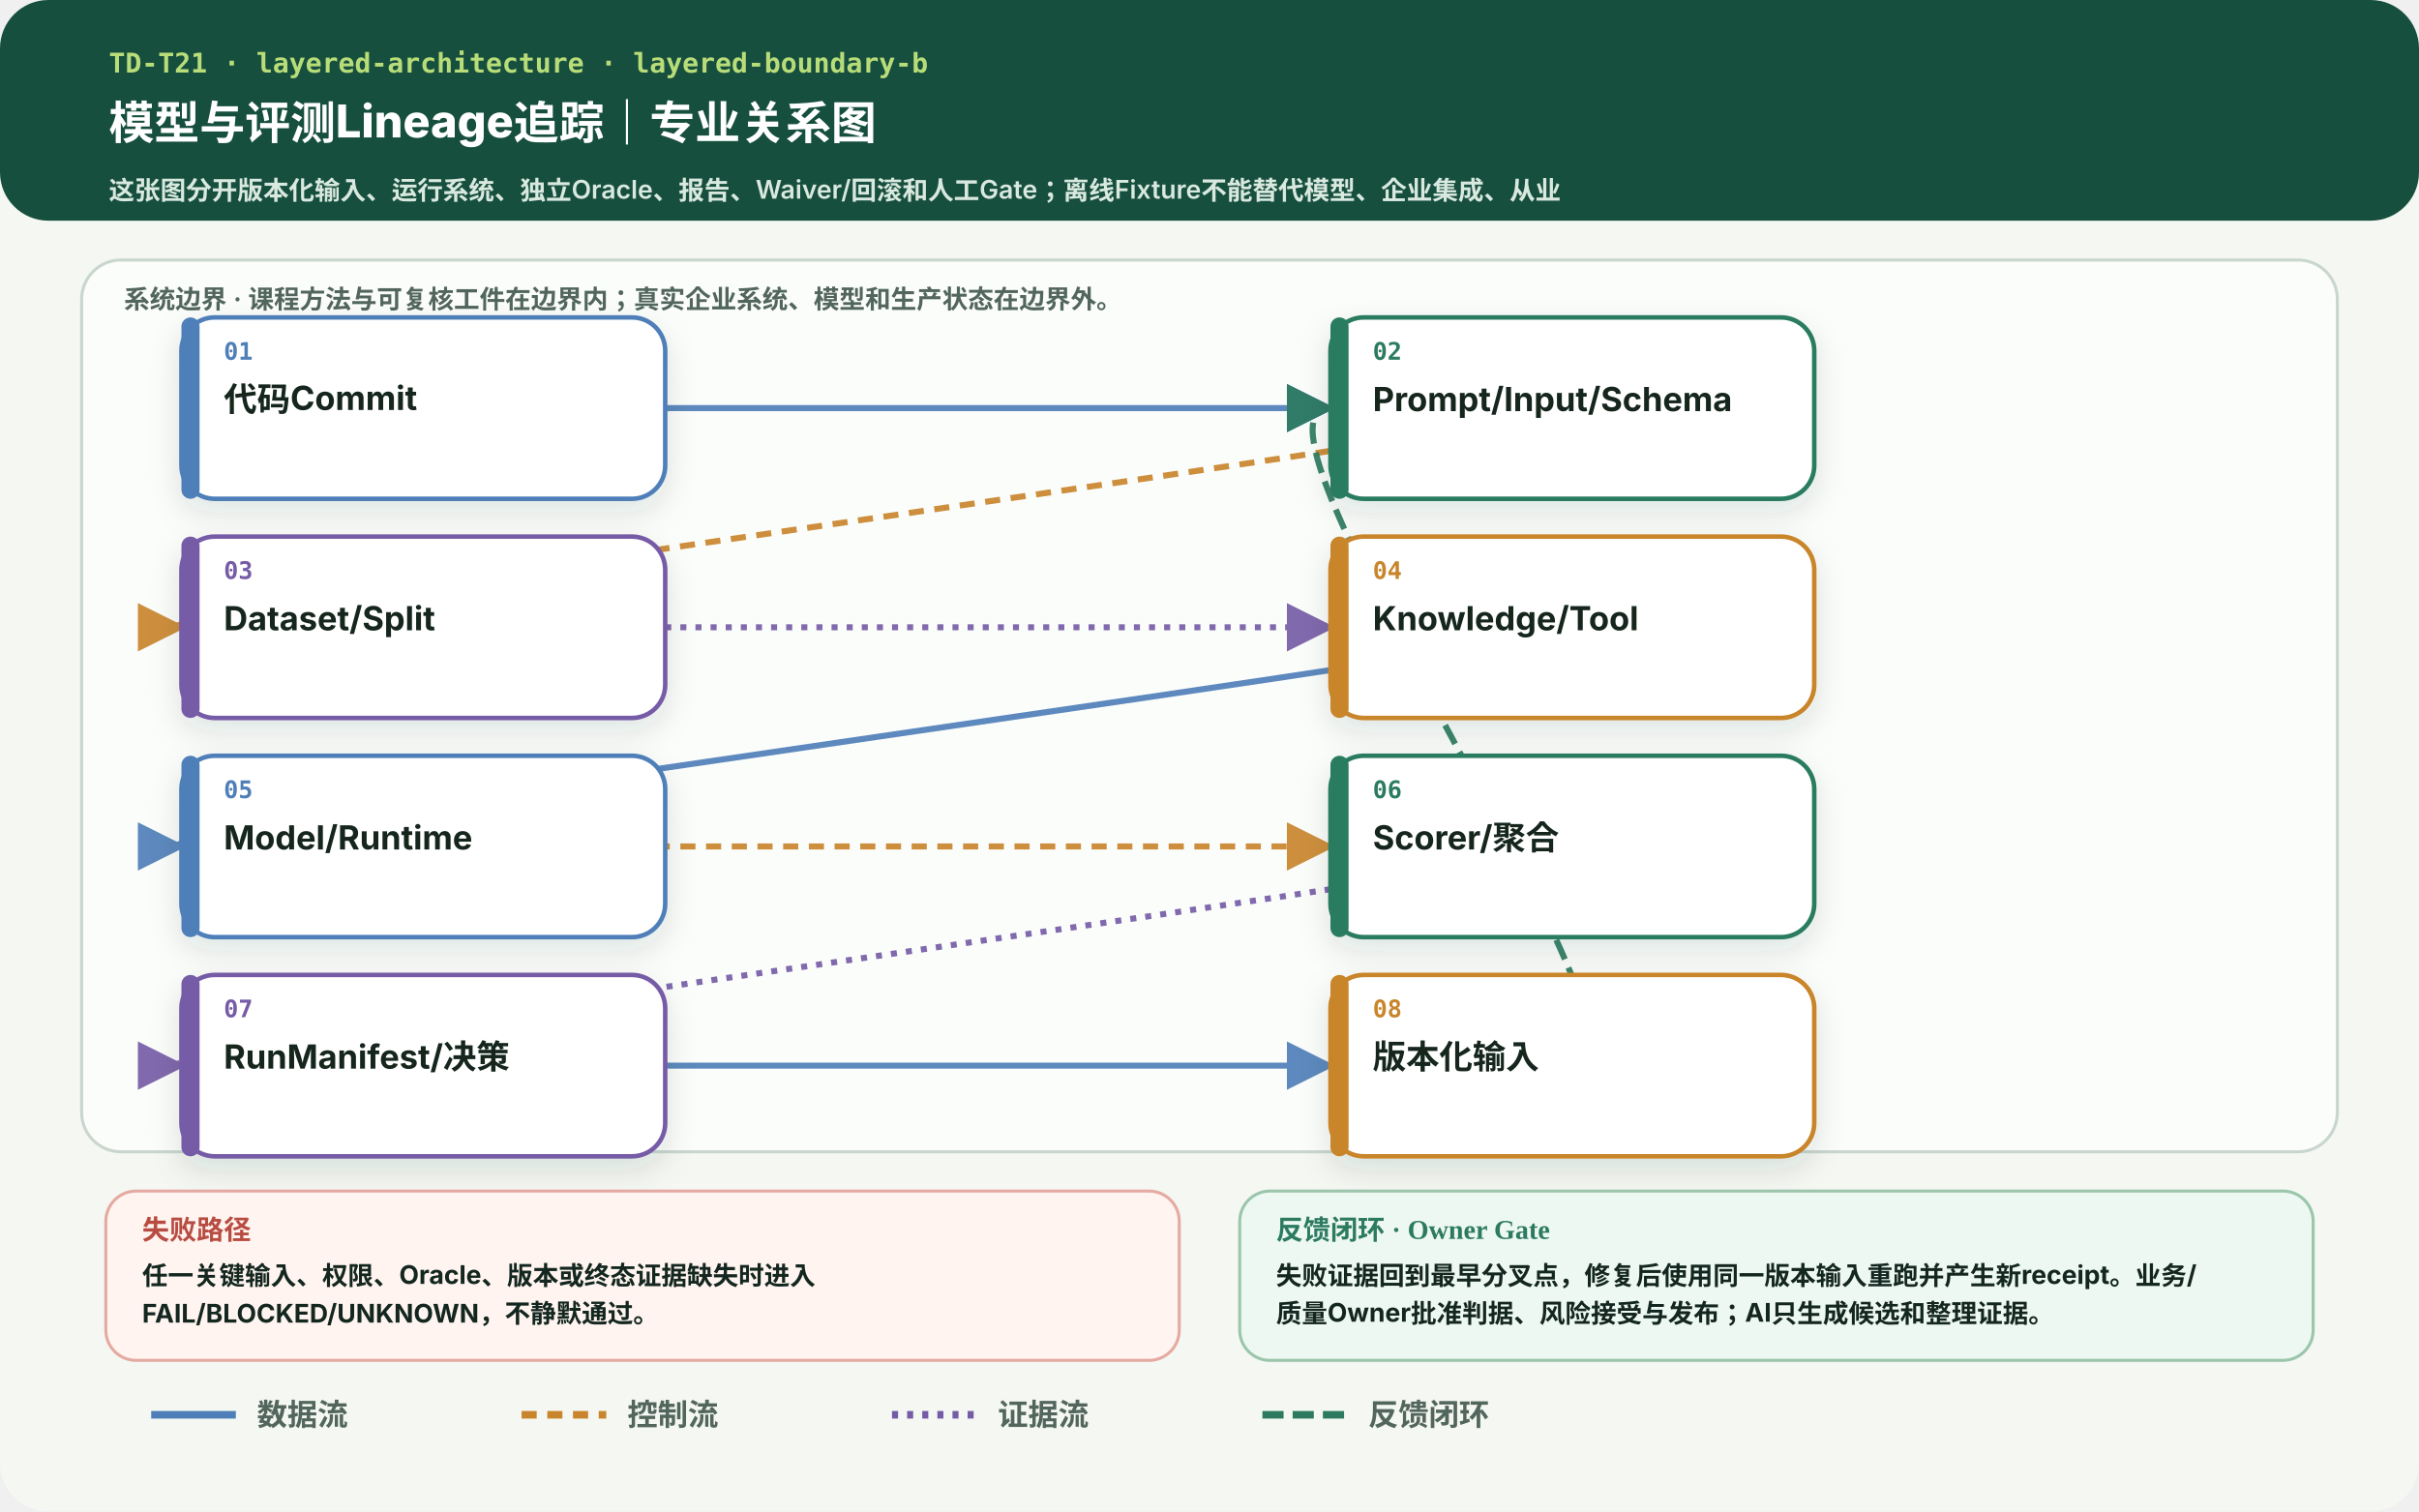
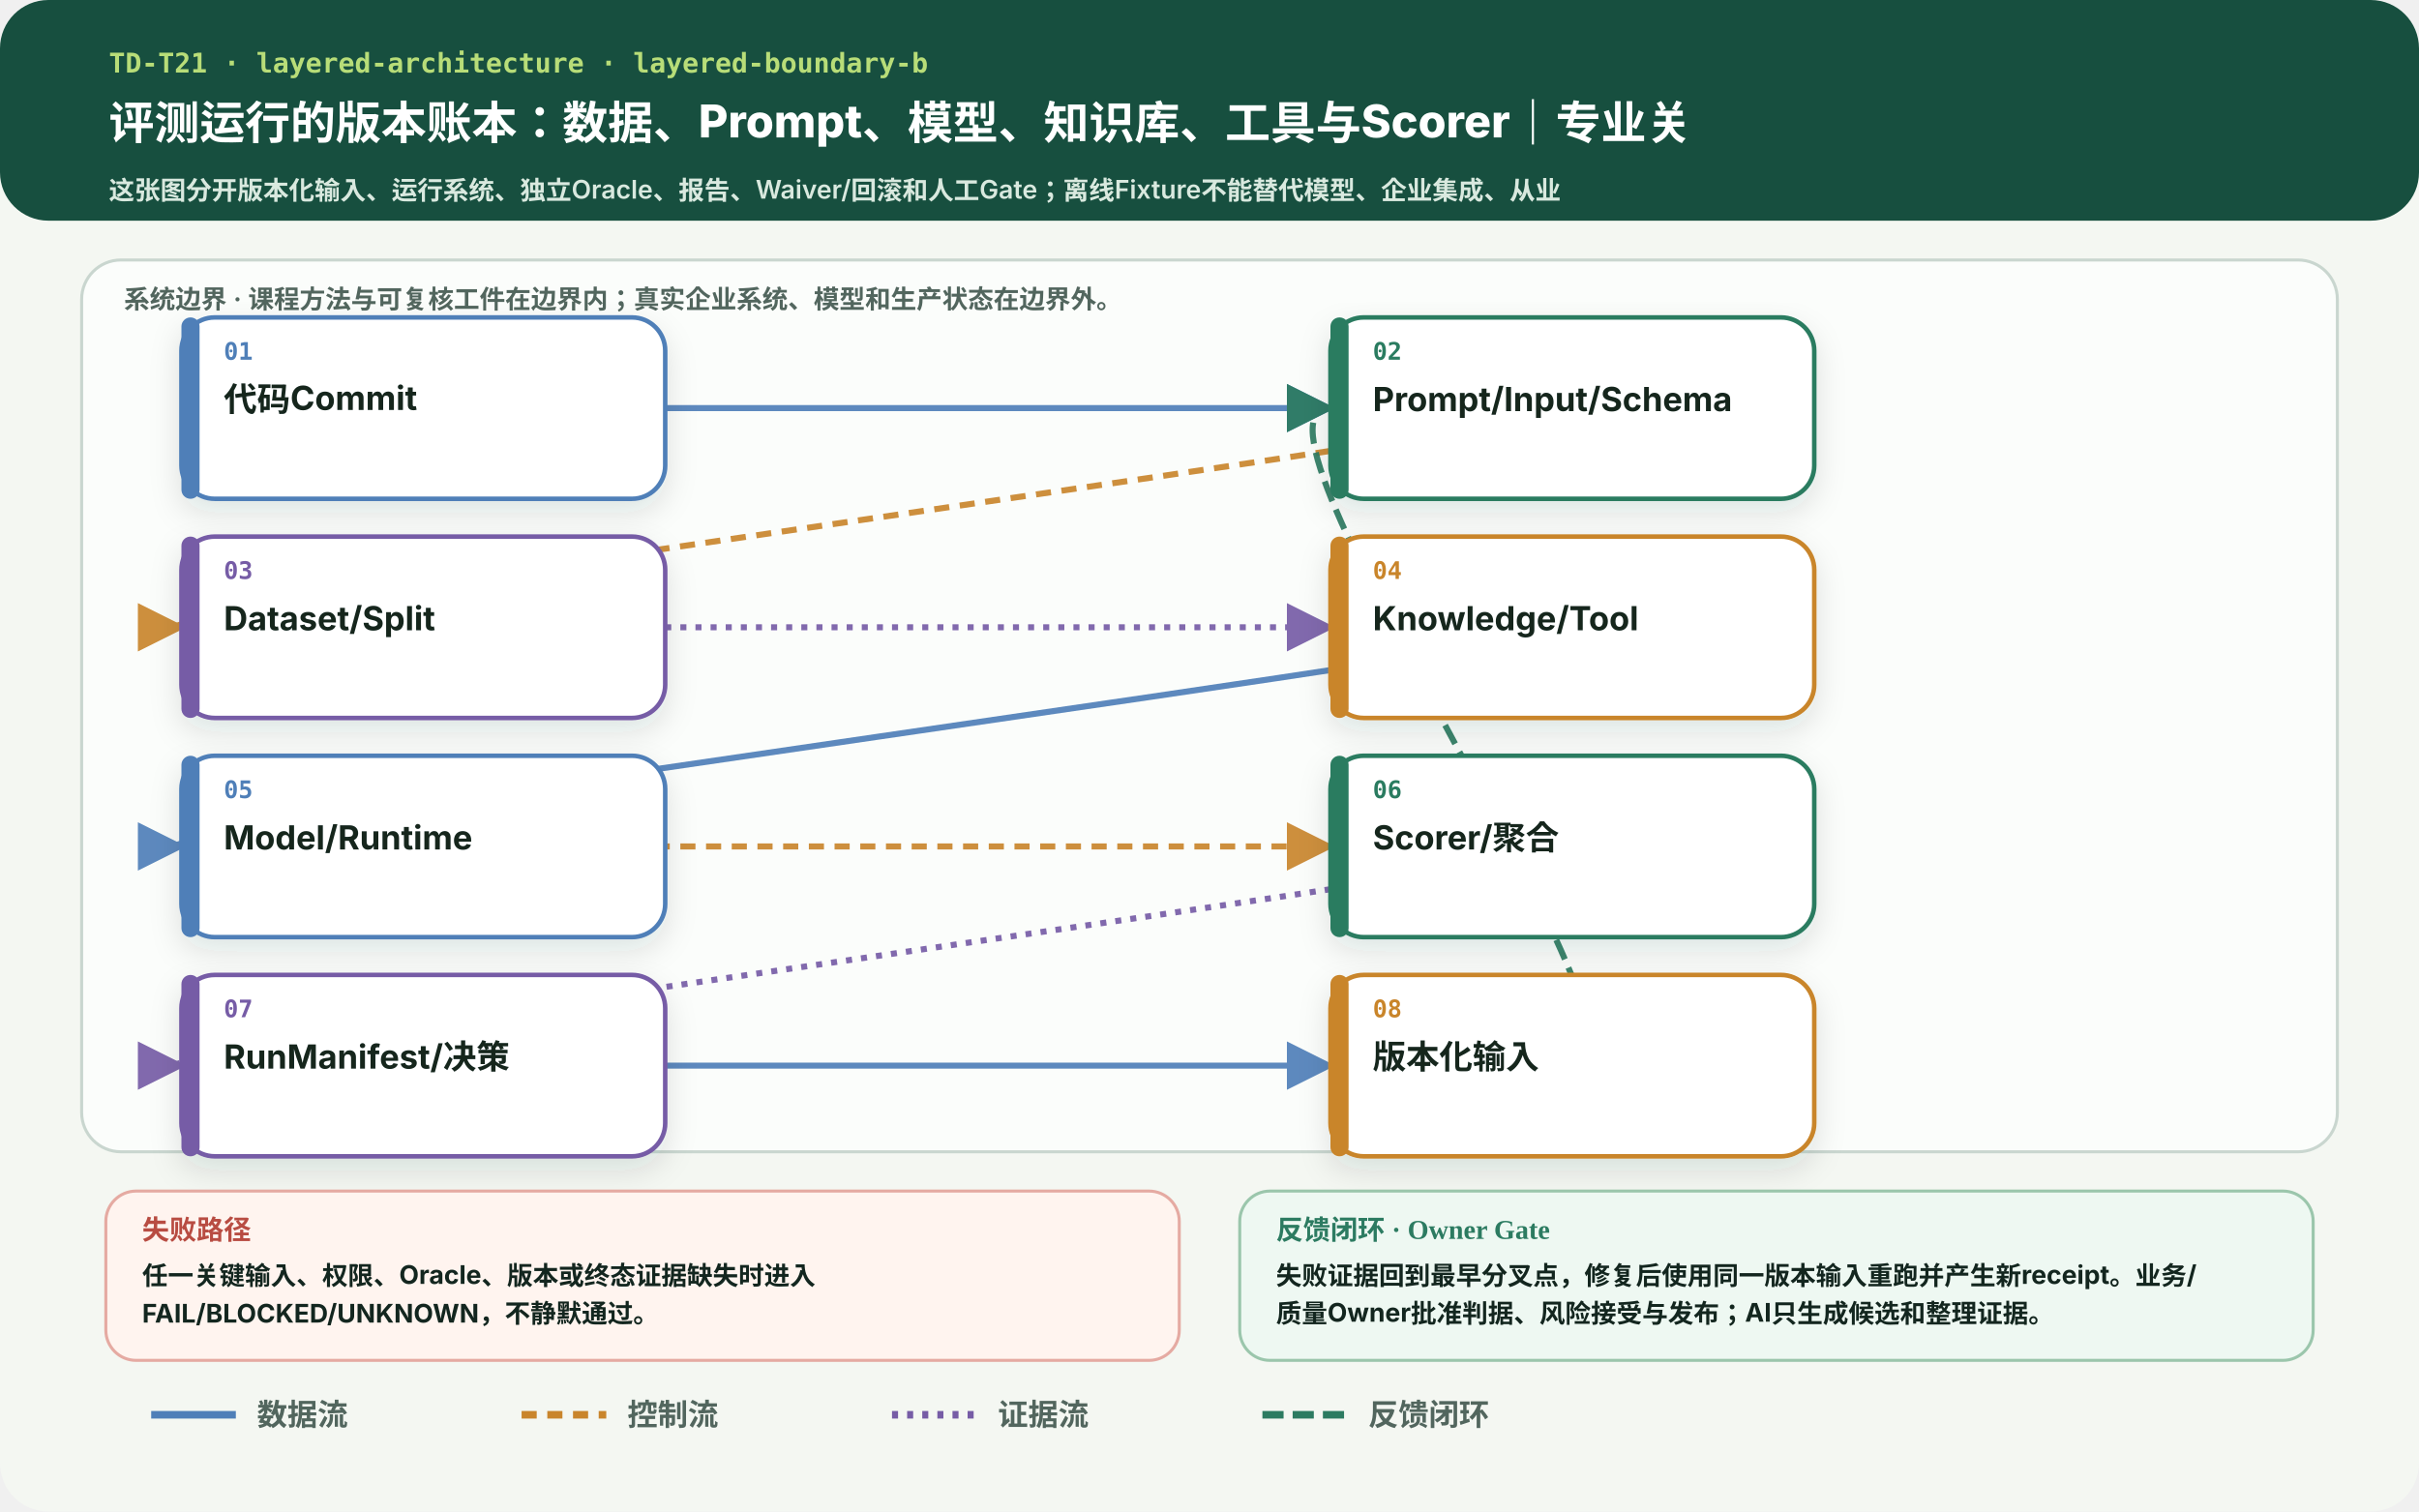
<svg xmlns="http://www.w3.org/2000/svg" role="img" aria-labelledby="title desc" viewBox="0 0 1600 1000" width="1600" height="1000">
  <defs>
    <filter id="shadow" x="-15%" y="-15%" width="130%" height="140%">
      <feDropShadow dx="0" dy="8" stdDeviation="10" flood-color="#173f32" flood-opacity="0.12" />
    </filter>
    <marker id="arrow-data" viewBox="0 0 10 10" refX="9" refY="5" markerWidth="8" markerHeight="8" orient="auto-start-reverse">
      <path d="M 0 0 L 10 5 L 0 10 z" fill="#4f7fb8" />
    </marker>
    <marker id="arrow-control" viewBox="0 0 10 10" refX="9" refY="5" markerWidth="8" markerHeight="8" orient="auto-start-reverse">
      <path d="M 0 0 L 10 5 L 0 10 z" fill="#c9852c" />
    </marker>
    <marker id="arrow-evidence" viewBox="0 0 10 10" refX="9" refY="5" markerWidth="8" markerHeight="8" orient="auto-start-reverse">
      <path d="M 0 0 L 10 5 L 0 10 z" fill="#765ca6" />
    </marker>
    <marker id="arrow-feedback" viewBox="0 0 10 10" refX="9" refY="5" markerWidth="8" markerHeight="8" orient="auto-start-reverse">
      <path d="M 0 0 L 10 5 L 0 10 z" fill="#2c7b61" />
    </marker>
  </defs>
  <rect width="1600" height="1000" rx="32" fill="#f4f7f2" />
  <rect x="0" y="0" width="1600" height="146" rx="32" fill="#174f3f" />
  <text x="72" y="48" font-family="ui-monospace,SFMono-Regular,Menlo,monospace" font-size="18" font-weight="800" fill="#b8dd78">TD-T21 · layered-architecture · layered-boundary-b</text>
-   <text x="72" y="92" text-anchor="start" font-family="-apple-system,BlinkMacSystemFont,'Segoe UI','PingFang SC',sans-serif" font-size="30" font-weight="800" fill="#ffffff">模型与评测Lineage追踪｜专业关系图</text>
+   <text x="72" y="92" text-anchor="start" font-family="-apple-system,BlinkMacSystemFont,'Segoe UI','PingFang SC',sans-serif" font-size="30" font-weight="800" fill="#ffffff">评测运行的版本账本：数据、Prompt、模型、知识库、工具与Scorer｜专业关</text>
  <text x="72" y="132" text-anchor="start" font-family="-apple-system,BlinkMacSystemFont,'Segoe UI','PingFang SC',sans-serif" font-size="17" font-weight="600" fill="#d9e9df">这张图分开版本化输入、运行系统、独立Oracle、报告、Waiver/回滚和人工Gate；离线Fixture不能替代模型、企业集成、从业</text>
  <rect x="54" y="172" width="1492" height="590" rx="26" fill="#fbfdfb" stroke="#c9d6cf" stroke-width="2" />
  <text x="82" y="204" font-size="17" font-weight="800" fill="#52665e">系统边界 · 课程方法与可复核工件在边界内；真实企业系统、模型和生产状态在边界外。</text>
  <path d="M 280 270 C 355 270, 805 270, 880 270" fill="none" stroke="#4f7fb8" stroke-width="4" stroke-dasharray="" marker-end="url(#arrow-data)" opacity="0.92" />
  <path d="M 1040 270 C 1115 270, 45 415, 120 415" fill="none" stroke="#c9852c" stroke-width="4" stroke-dasharray="10 7" marker-end="url(#arrow-control)" opacity="0.92" />
  <path d="M 280 415 C 355 415, 805 415, 880 415" fill="none" stroke="#765ca6" stroke-width="4" stroke-dasharray="4 6" marker-end="url(#arrow-evidence)" opacity="0.92" />
  <path d="M 1040 415 C 1115 415, 45 560, 120 560" fill="none" stroke="#4f7fb8" stroke-width="4" stroke-dasharray="" marker-end="url(#arrow-data)" opacity="0.92" />
  <path d="M 280 560 C 355 560, 805 560, 880 560" fill="none" stroke="#c9852c" stroke-width="4" stroke-dasharray="10 7" marker-end="url(#arrow-control)" opacity="0.92" />
  <path d="M 1040 560 C 1115 560, 45 705, 120 705" fill="none" stroke="#765ca6" stroke-width="4" stroke-dasharray="4 6" marker-end="url(#arrow-evidence)" opacity="0.92" />
  <path d="M 280 705 C 355 705, 805 705, 880 705" fill="none" stroke="#4f7fb8" stroke-width="4" stroke-dasharray="" marker-end="url(#arrow-data)" opacity="0.92" />
  <path d="M 1040 705 C 1115 705, 805 270, 880 270" fill="none" stroke="#2c7b61" stroke-width="4" stroke-dasharray="14 6" marker-end="url(#arrow-feedback)" opacity="0.92" />
  <g filter="url(#shadow)">
    <rect x="120" y="210" width="320" height="120" rx="22" fill="#ffffff" stroke="#4f7fb8" stroke-width="3" />
    <rect x="120" y="210" width="12" height="120" rx="6" fill="#4f7fb8" />
    <text x="148" y="238" font-family="ui-monospace,SFMono-Regular,Menlo,monospace" font-size="16" font-weight="800" fill="#4f7fb8">01</text>
    <text x="148" y="272" text-anchor="start" font-family="-apple-system,BlinkMacSystemFont,'Segoe UI','PingFang SC',sans-serif" font-size="22" font-weight="700" fill="#13261f">代码Commit</text>
  </g>
  <g filter="url(#shadow)">
    <rect x="880" y="210" width="320" height="120" rx="22" fill="#ffffff" stroke="#2c7b61" stroke-width="3" />
    <rect x="880" y="210" width="12" height="120" rx="6" fill="#2c7b61" />
    <text x="908" y="238" font-family="ui-monospace,SFMono-Regular,Menlo,monospace" font-size="16" font-weight="800" fill="#2c7b61">02</text>
    <text x="908" y="272" text-anchor="start" font-family="-apple-system,BlinkMacSystemFont,'Segoe UI','PingFang SC',sans-serif" font-size="22" font-weight="700" fill="#13261f">Prompt/Input/Schema</text>
  </g>
  <g filter="url(#shadow)">
    <rect x="120" y="355" width="320" height="120" rx="22" fill="#ffffff" stroke="#765ca6" stroke-width="3" />
    <rect x="120" y="355" width="12" height="120" rx="6" fill="#765ca6" />
    <text x="148" y="383" font-family="ui-monospace,SFMono-Regular,Menlo,monospace" font-size="16" font-weight="800" fill="#765ca6">03</text>
    <text x="148" y="417" text-anchor="start" font-family="-apple-system,BlinkMacSystemFont,'Segoe UI','PingFang SC',sans-serif" font-size="22" font-weight="700" fill="#13261f">Dataset/Split</text>
  </g>
  <g filter="url(#shadow)">
    <rect x="880" y="355" width="320" height="120" rx="22" fill="#ffffff" stroke="#c9852c" stroke-width="3" />
    <rect x="880" y="355" width="12" height="120" rx="6" fill="#c9852c" />
    <text x="908" y="383" font-family="ui-monospace,SFMono-Regular,Menlo,monospace" font-size="16" font-weight="800" fill="#c9852c">04</text>
    <text x="908" y="417" text-anchor="start" font-family="-apple-system,BlinkMacSystemFont,'Segoe UI','PingFang SC',sans-serif" font-size="22" font-weight="700" fill="#13261f">Knowledge/Tool</text>
  </g>
  <g filter="url(#shadow)">
    <rect x="120" y="500" width="320" height="120" rx="22" fill="#ffffff" stroke="#4f7fb8" stroke-width="3" />
    <rect x="120" y="500" width="12" height="120" rx="6" fill="#4f7fb8" />
    <text x="148" y="528" font-family="ui-monospace,SFMono-Regular,Menlo,monospace" font-size="16" font-weight="800" fill="#4f7fb8">05</text>
    <text x="148" y="562" text-anchor="start" font-family="-apple-system,BlinkMacSystemFont,'Segoe UI','PingFang SC',sans-serif" font-size="22" font-weight="700" fill="#13261f">Model/Runtime</text>
  </g>
  <g filter="url(#shadow)">
    <rect x="880" y="500" width="320" height="120" rx="22" fill="#ffffff" stroke="#2c7b61" stroke-width="3" />
    <rect x="880" y="500" width="12" height="120" rx="6" fill="#2c7b61" />
    <text x="908" y="528" font-family="ui-monospace,SFMono-Regular,Menlo,monospace" font-size="16" font-weight="800" fill="#2c7b61">06</text>
    <text x="908" y="562" text-anchor="start" font-family="-apple-system,BlinkMacSystemFont,'Segoe UI','PingFang SC',sans-serif" font-size="22" font-weight="700" fill="#13261f">Scorer/聚合</text>
  </g>
  <g filter="url(#shadow)">
    <rect x="120" y="645" width="320" height="120" rx="22" fill="#ffffff" stroke="#765ca6" stroke-width="3" />
    <rect x="120" y="645" width="12" height="120" rx="6" fill="#765ca6" />
    <text x="148" y="673" font-family="ui-monospace,SFMono-Regular,Menlo,monospace" font-size="16" font-weight="800" fill="#765ca6">07</text>
    <text x="148" y="707" text-anchor="start" font-family="-apple-system,BlinkMacSystemFont,'Segoe UI','PingFang SC',sans-serif" font-size="22" font-weight="700" fill="#13261f">RunManifest/决策</text>
  </g>
  <g filter="url(#shadow)">
    <rect x="880" y="645" width="320" height="120" rx="22" fill="#ffffff" stroke="#c9852c" stroke-width="3" />
    <rect x="880" y="645" width="12" height="120" rx="6" fill="#c9852c" />
    <text x="908" y="673" font-family="ui-monospace,SFMono-Regular,Menlo,monospace" font-size="16" font-weight="800" fill="#c9852c">08</text>
    <text x="908" y="707" text-anchor="start" font-family="-apple-system,BlinkMacSystemFont,'Segoe UI','PingFang SC',sans-serif" font-size="22" font-weight="700" fill="#13261f">版本化输入</text>
  </g>
  <g transform="translate(70 788)">
    <rect width="710" height="112" rx="20" fill="#fff4ef" stroke="#e5aaa2" stroke-width="2" />
    <text x="24" y="32" font-size="18" font-weight="900" fill="#b84c42">失败路径</text>
    <text x="24" y="62" text-anchor="start" font-family="-apple-system,BlinkMacSystemFont,'Segoe UI','PingFang SC',sans-serif" font-size="17" font-weight="650" fill="#13261f">任一关键输入、权限、Oracle、版本或终态证据缺失时进入</text>
    <text x="24" y="87" text-anchor="start" font-family="-apple-system,BlinkMacSystemFont,'Segoe UI','PingFang SC',sans-serif" font-size="17" font-weight="650" fill="#13261f">FAIL/BLOCKED/UNKNOWN，不静默通过。</text>
  </g>
  <g transform="translate(820 788)">
    <rect width="710" height="112" rx="20" fill="#eef8f2" stroke="#9bc6ac" stroke-width="2" />
    <text x="24" y="32" font-size="18" font-weight="900" fill="#2c7b61">反馈闭环 · Owner Gate</text>
    <text x="24" y="62" text-anchor="start" font-family="-apple-system,BlinkMacSystemFont,'Segoe UI','PingFang SC',sans-serif" font-size="17" font-weight="650" fill="#13261f">失败证据回到最早分叉点，修复后使用同一版本输入重跑并产生新receipt。业务/</text>
    <text x="24" y="87" text-anchor="start" font-family="-apple-system,BlinkMacSystemFont,'Segoe UI','PingFang SC',sans-serif" font-size="17" font-weight="650" fill="#13261f">质量Owner批准判据、风险接受与发布；AI只生成候选和整理证据。</text>
  </g>
  <g transform="translate(100 936)">
    <line x1="0" y1="0" x2="56" y2="0" stroke="#4f7fb8" stroke-width="5" stroke-dasharray="" />
    <text x="70" y="7" font-size="20" font-weight="700" fill="#52665e">数据流</text>
  </g>
  <g transform="translate(345 936)">
    <line x1="0" y1="0" x2="56" y2="0" stroke="#c9852c" stroke-width="5" stroke-dasharray="10 7" />
    <text x="70" y="7" font-size="20" font-weight="700" fill="#52665e">控制流</text>
  </g>
  <g transform="translate(590 936)">
    <line x1="0" y1="0" x2="56" y2="0" stroke="#765ca6" stroke-width="5" stroke-dasharray="4 6" />
    <text x="70" y="7" font-size="20" font-weight="700" fill="#52665e">证据流</text>
  </g>
  <g transform="translate(835 936)">
    <line x1="0" y1="0" x2="56" y2="0" stroke="#2c7b61" stroke-width="5" stroke-dasharray="14 6" />
    <text x="70" y="7" font-size="20" font-weight="700" fill="#52665e">反馈闭环</text>
  </g>
</svg>
